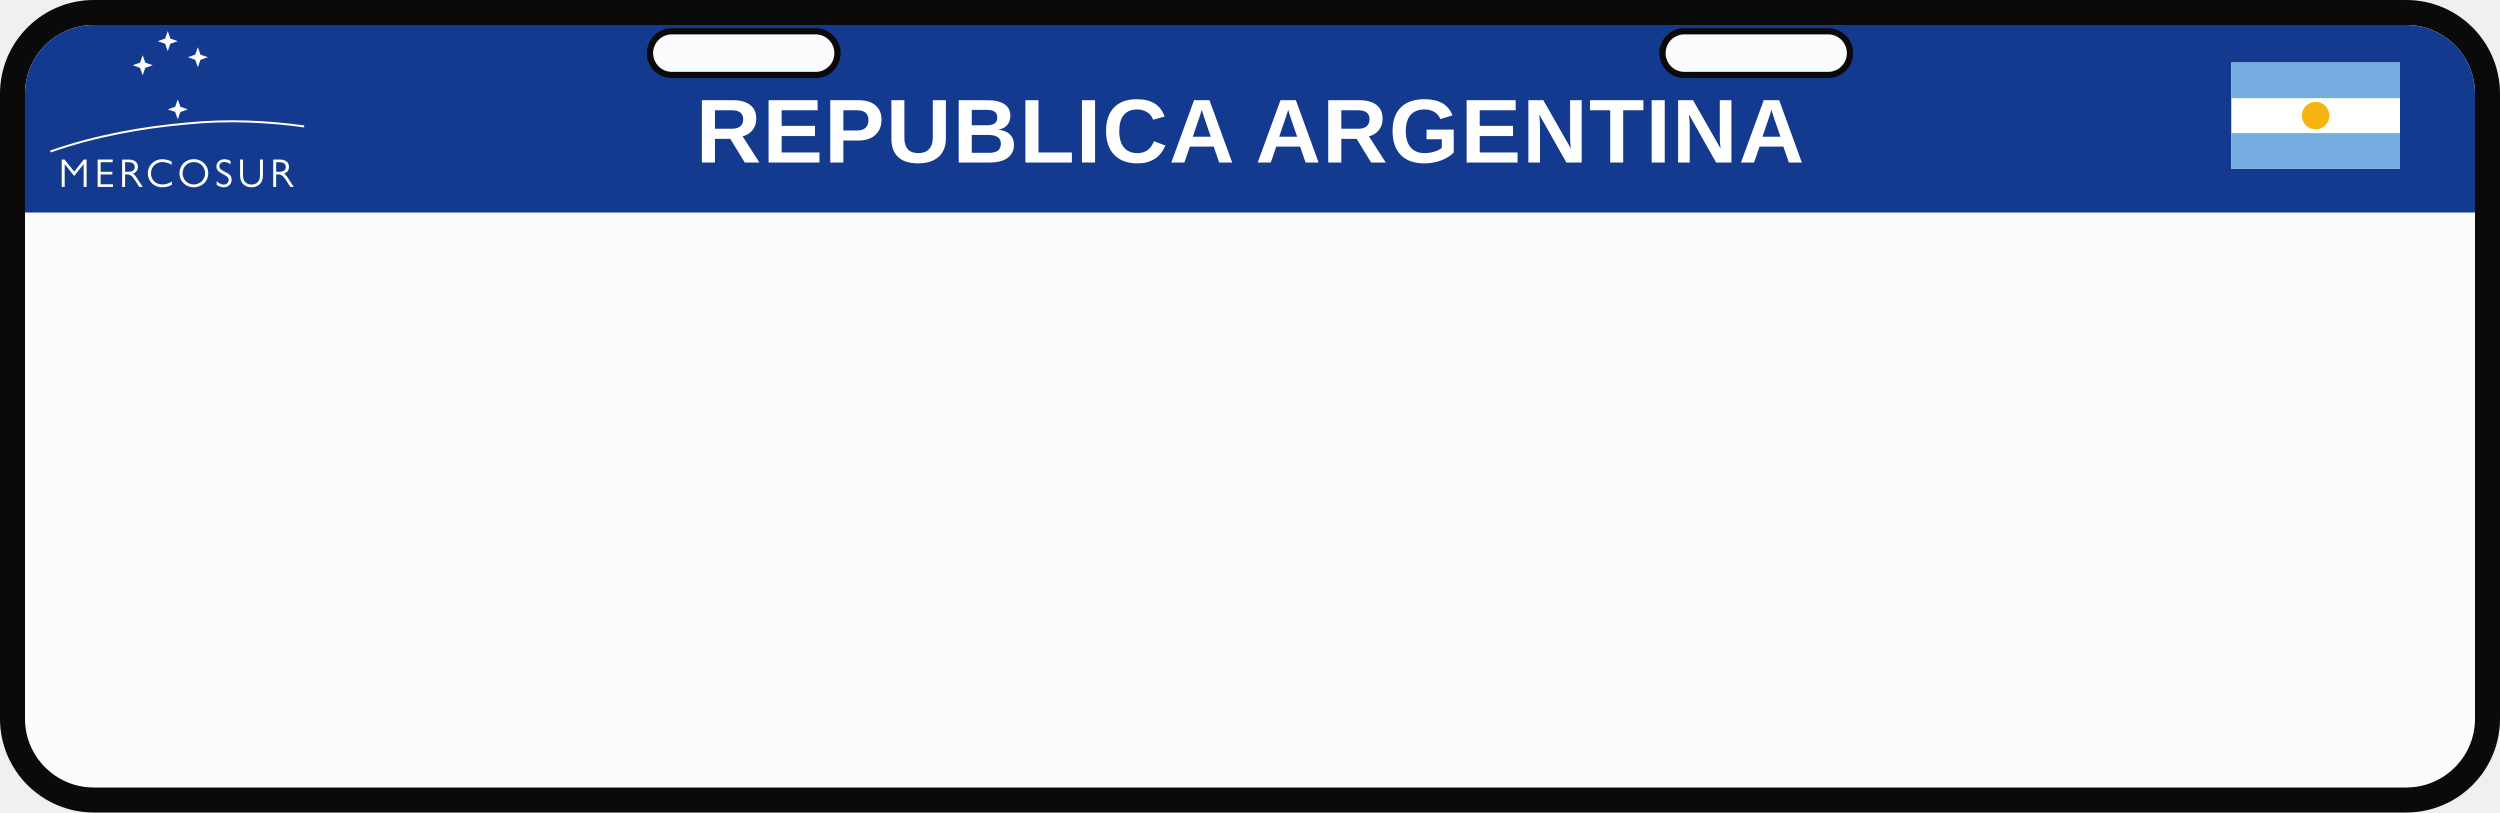
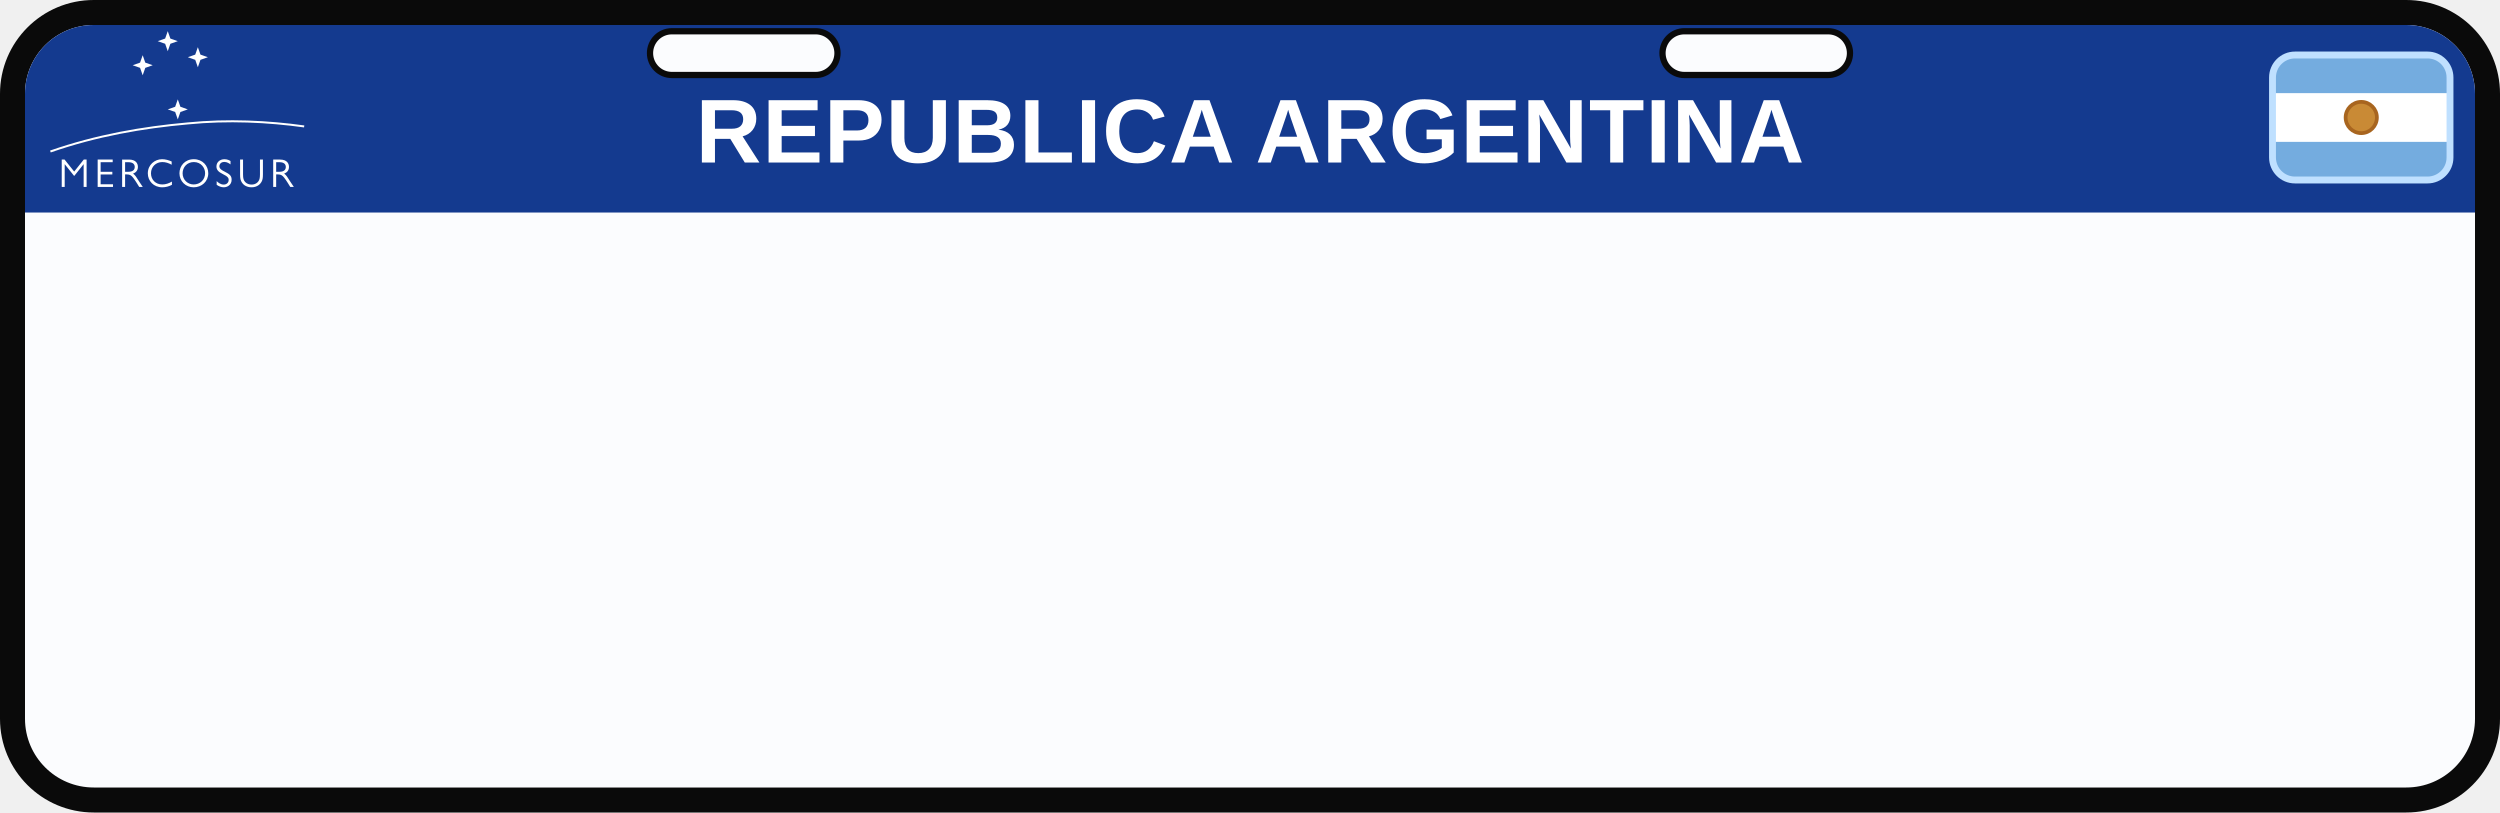
<svg xmlns="http://www.w3.org/2000/svg" viewBox="0 0 400 130" role="img" aria-label="Chapa patente Mercosur">
  <defs>
    <clipPath id="interior">
      <rect x="4" y="4" width="392" height="122" rx="11" />
    </clipPath>
  </defs>
  <rect x="2" y="2" width="396" height="126" rx="13" fill="#fbfcfe" stroke="#0a0a0a" stroke-width="4" />
  <g clip-path="url(#interior)">
    <rect x="4" y="4" width="392" height="30" fill="#143a8f" />
    <rect x="104" y="5" width="30" height="7" rx="3.5" fill="#fbfcfe" stroke="#0a0a0a" stroke-width="1" />
    <rect x="266" y="5" width="30" height="7" rx="3.5" fill="#fbfcfe" stroke="#0a0a0a" stroke-width="1" />
    <svg x="8" y="5" width="40.7" height="25" viewBox="16 131 1268 778">
      <path d="m464.98 287-37 13 37 13 13 37 13-37 37-13-37-13-13-37zm175 220-37 13 37 13 13 37 13-37 37-13-37-13-13-37zm100-260-37 13 37 13 13 37 13-37 37-13-37-13-13-37zm-150-80-37 13 37 13 13 37 13-37 37-13-37-13-13-37zm-391.51 603.2h-14.193l-47.703 59.825-47.9-59.825h-14.193v136.46h14.784v-113.65l46.521 58.224h1.577l46.323-58.224v113.65h14.784zm130.03 0h-74.906v136.46h76.483v-13.205h-61.699v-49.02h58.348v-13.205h-58.348v-47.82h60.122zm47.041 0v136.46h14.784v-62.426h9.659c14.39 0 21.88 5.402 30.554 16.607 6.111 8.003 12.024 16.607 17.347 25.21l12.813 20.608h17.741c-6.702-9.604-9.659-13.806-15.375-23.009-16.558-26.411-23.26-37.015-32.919-43.418 12.813-4.802 24.049-14.806 24.049-33.414 0-16.407-9.462-36.615-44.352-36.615zm32.131 13.205c20.501 0 30.751 9.404 30.751 23.61 0 15.606-11.63 24.01-30.751 24.01h-17.347v-47.62zm214.79-3.602c-15.178-6.803-31.342-11.405-47.9-11.405-36.073 0-70.964 27.411-70.964 70.429 0 38.016 28.78 69.629 71.949 69.629 16.952 0 33.511-4.402 48.295-12.405v-16.207c-15.573 9.204-30.948 14.406-48.689 14.406-31.539 0-55.785-22.809-55.785-55.423 0-32.413 24.443-56.223 56.377-56.223 16.952 0 31.539 5.002 46.718 13.405zm109.73 128.65c40.41 0 72.738-29.212 72.738-70.029 0-37.215-28.188-70.029-71.949-70.029-45.141 0-71.752 34.014-71.752 70.029 0 40.216 31.539 70.029 70.964 70.029zm-0.197-14.206c-28.78 0-54.997-22.409-54.997-55.623 0-29.412 21.486-56.023 55.982-56.023 35.679 0 56.18 28.412 56.18 55.423 0 32.813-25.034 56.223-57.165 56.223zm183.84-116.85c-5.322-3.201-15.375-9.004-30.357-9.004-22.472 0-39.818 14.806-39.818 36.215 0 15.206 8.279 26.611 30.948 37.415 27.597 13.205 30.16 21.409 30.16 30.012 0 8.203-6.111 22.809-25.034 22.809-14.981 0-27.794-10.004-34.89-17.207v18.408c10.447 7.403 22.669 12.405 35.285 12.405 17.544 0 39.227-11.605 39.227-37.415 0-20.208-9.462-28.011-35.679-41.217-11.827-6.003-25.429-13.005-25.429-26.811 0-5.002 3.745-21.009 25.034-21.009 13.601 0 24.443 7.803 30.554 12.405zm161.57-7.203h-14.784v74.03c0 3.401 0 19.608-4.337 28.612-4.928 10.404-16.952 22.009-37.65 22.009-11.827 0-23.457-4.002-31.539-12.605-7.885-8.403-10.842-17.807-10.842-38.016v-74.03h-14.784v73.23c0 20.408 1.971 30.212 9.068 41.217 13.996 21.809 39.03 23.81 48.098 23.81 28.583 0 43.564-16.207 49.28-26.411 5.716-10.004 7.491-19.608 7.491-38.616zm51.18 0v136.46h14.784v-62.426h9.659c14.39 0 21.88 5.402 30.554 16.607 6.111 8.003 12.024 16.607 17.347 25.21l12.813 20.608h17.741c-6.702-9.604-9.659-13.806-15.376-23.009-16.558-26.411-23.26-37.015-32.919-43.418 12.813-4.802 24.049-14.806 24.049-33.414 0-16.407-9.462-36.615-44.352-36.615zm32.131 13.205c20.501 0 30.751 9.404 30.751 23.61 0 15.606-11.63 24.01-30.751 24.01h-17.347v-47.62z" fill="#ffffff" />
      <path d="m17.977 730c230-80 460-120 685-140 200-20 400-10 580 15" fill="none" stroke="#ffffff" stroke-width="10" />
    </svg>
    <text x="200" y="26" text-anchor="middle" font-family="Arial, Helvetica, sans-serif" font-size="14.5" font-weight="700" fill="#ffffff" letter-spacing="0.2">REPUBLICA ARGENTINA</text>
-     <rect x="357" y="10" width="27" height="17" fill="#ffffff" />
-     <rect x="357" y="10" width="27" height="5.7" fill="#74acdf" />
-     <rect x="357" y="21.3" width="27" height="5.7" fill="#74acdf" />
-     <circle cx="370.5" cy="18.5" r="2.2" fill="#f6b40e" />
+     <clipPath id="bandera">
+       <rect x="363.6" y="8.8" width="28.4" height="20" rx="3.6" />
+     </clipPath>
+     <g clip-path="url(#bandera)">
+       <rect x="363.6" y="8.8" width="28.4" height="20" fill="#ffffff" />
+       <rect x="363.6" y="8.8" width="28.4" height="6.1" fill="#74acdf" />
+       <rect x="363.6" y="22.7" width="28.4" height="6.1" fill="#74acdf" />
+     </g>
+     <rect x="363.6" y="8.8" width="28.4" height="20" rx="3.6" fill="none" stroke="#bfe0ff" stroke-width="1.1" />
+     <circle cx="377.8" cy="18.8" r="2.5" fill="#c98a35" stroke="#a8651f" stroke-width="0.6" />
  </g>
</svg>
